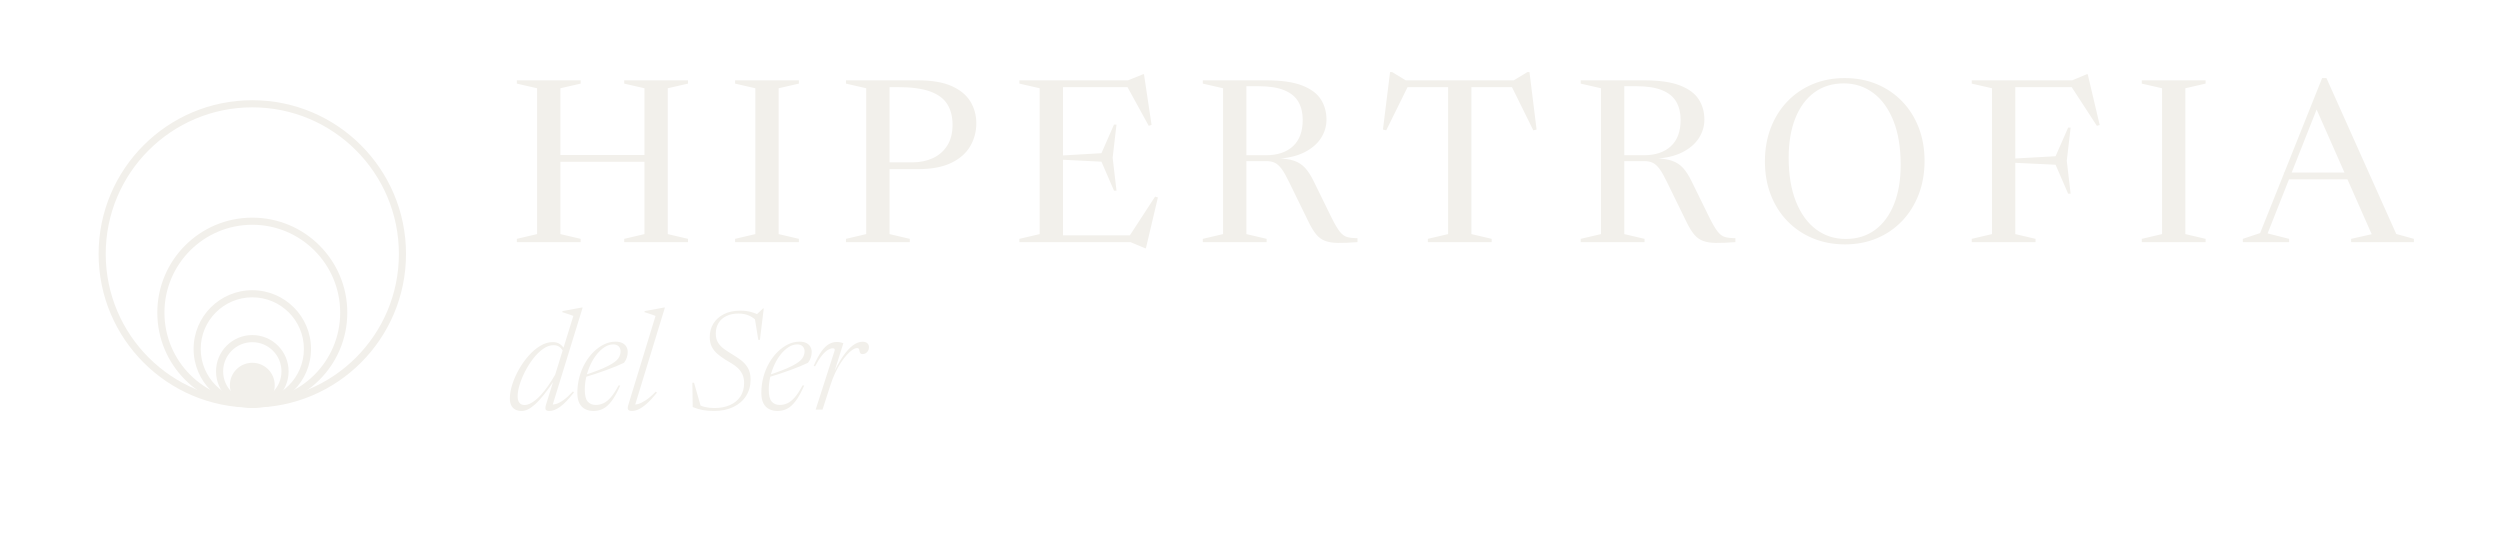
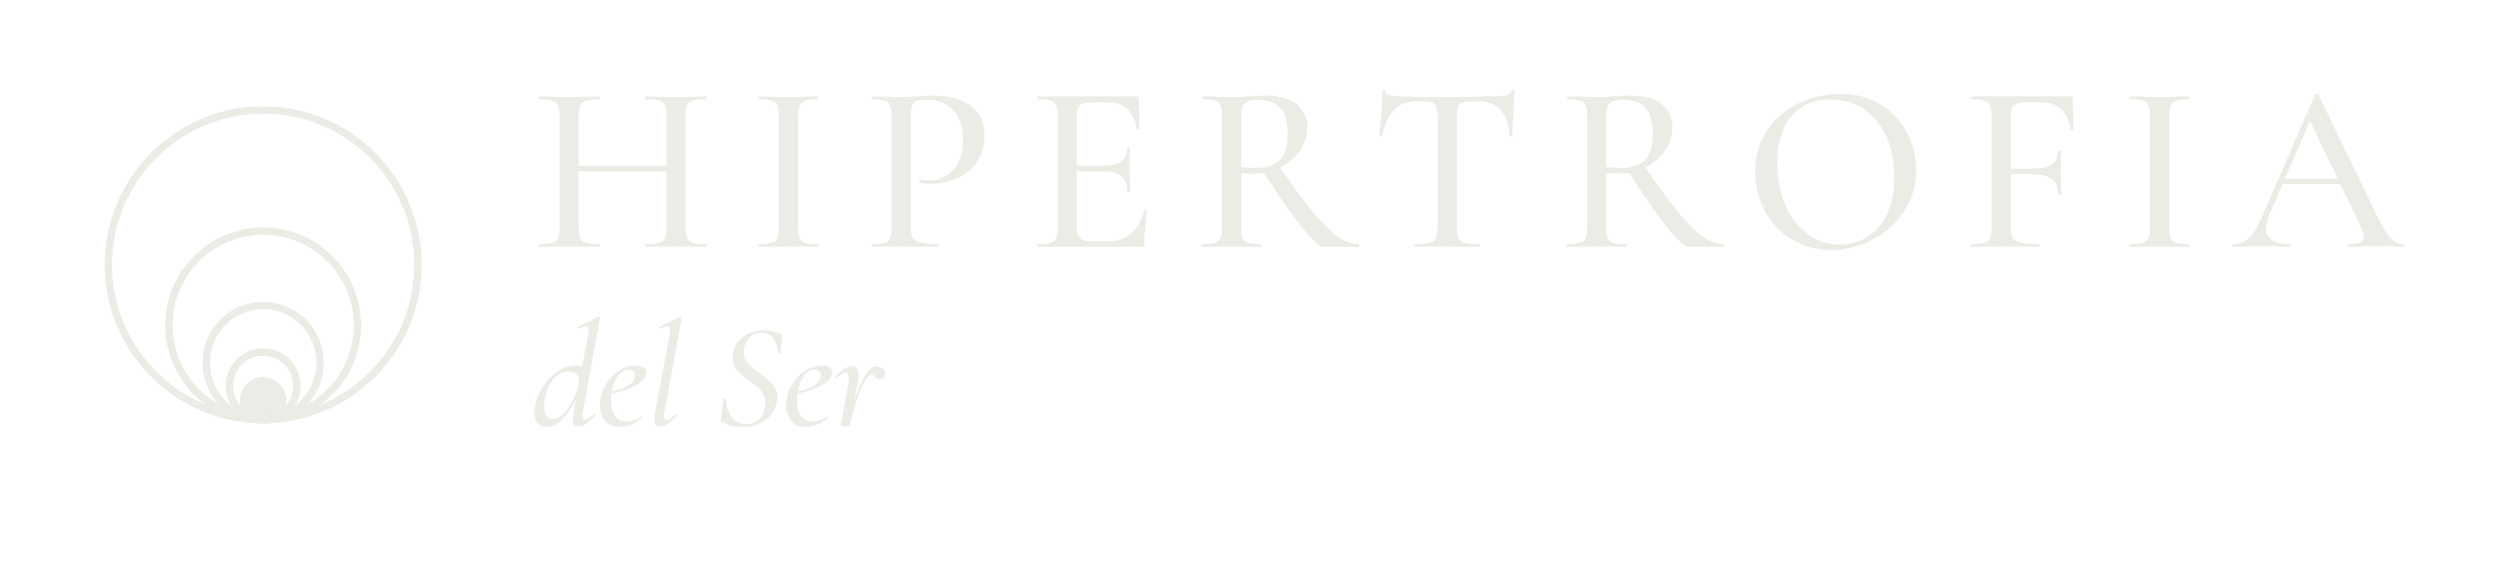
- <svg xmlns="http://www.w3.org/2000/svg" viewBox="-40 -40 1104.8 243" role="img" aria-label="Hipertrofia del Ser">
+ <svg xmlns="http://www.w3.org/2000/svg" viewBox="-40 -40 1037.905 238.5" role="img" aria-label="Hipertrofia del Ser">
  <g>
-     <path d="M61.590 130.230a9.910 9.910 0 1 0 19.820 0a9.910 9.910 0 1 0 -19.820 0Z" fill="#F2F0EB" />
-     <path d="M55.465 124.105a16.035 16.035 0 1 0 32.070 0a16.035 16.035 0 1 0 -32.070 0ZM58.611 124.105a12.889 12.889 0 1 0 25.778 0a12.889 12.889 0 1 0 -25.778 0Z" fill="#F2F0EB" fill-rule="evenodd" />
-     <path d="M45.555 114.195a25.945 25.945 0 1 0 51.890 0a25.945 25.945 0 1 0 -51.890 0ZM48.701 114.195a22.799 22.799 0 1 0 45.598 0a22.799 22.799 0 1 0 -45.598 0Z" fill="#F2F0EB" fill-rule="evenodd" />
-     <path d="M29.520 98.160a41.980 41.980 0 1 0 83.960 0a41.980 41.980 0 1 0 -83.960 0ZM32.666 98.160a38.834 38.834 0 1 0 77.668 0a38.834 38.834 0 1 0 -77.668 0Z" fill="#F2F0EB" fill-rule="evenodd" />
-     <path d="M3.575 72.215a67.925 67.925 0 1 0 135.850 0a67.925 67.925 0 1 0 -135.850 0ZM6.721 72.215a64.779 64.779 0 1 0 129.558 0a64.779 64.779 0 1 0 -129.558 0Z" fill="#F2F0EB" fill-rule="evenodd" />
+     <path d="M59.652 126.132a9.598 9.598 0 1 0 19.197 0a9.598 9.598 0 1 0 -19.197 0Z" fill="#ECEBE6" />
+     <path d="M53.720 120.200a15.530 15.530 0 1 0 31.061 0a15.530 15.530 0 1 0 -31.061 0ZM56.767 120.200a12.483 12.483 0 1 0 24.967 0a12.483 12.483 0 1 0 -24.967 0Z" fill="#ECEBE6" fill-rule="evenodd" />
+     <path d="M44.121 110.601a25.129 25.129 0 1 0 50.257 0a25.129 25.129 0 1 0 -50.257 0ZM47.168 110.601a22.082 22.082 0 1 0 44.163 0a22.082 22.082 0 1 0 -44.163 0Z" fill="#ECEBE6" fill-rule="evenodd" />
+     <path d="M28.591 95.071a40.659 40.659 0 1 0 81.318 0a40.659 40.659 0 1 0 -81.318 0ZM31.638 95.071a37.612 37.612 0 1 0 75.224 0a37.612 37.612 0 1 0 -75.224 0Z" fill="#ECEBE6" fill-rule="evenodd" />
+     <path d="M3.463 69.942a65.787 65.787 0 1 0 131.575 0a65.787 65.787 0 1 0 -131.575 0ZM6.510 69.942a62.740 62.740 0 1 0 125.481 0a62.740 62.740 0 1 0 -125.481 0Z" fill="#ECEBE6" fill-rule="evenodd" />
  </g>
-   <path d="M207.65 63.45L216.6 65.55L216.6 67L188.4 67L188.4 65.55L197.35 63.45L197.35 -1L188.4 -3.05L188.4 -4.5L216.6 -4.5L216.6 -3.05L207.65 -1ZM255.1 63.45L264.05 65.55L264.05 67L235.85 67L235.85 65.55L244.8 63.45L244.8 -1L235.85 -3.05L235.85 -4.5L264.05 -4.5L264.05 -3.05L255.1 -1ZM201.55 31.5L201.55 28.5L250.75 28.5L250.75 31.5ZM313.05 65.55L313.05 67L284.85 67L284.85 65.55L293.8 63.45L293.8 -1L284.85 -3.05L284.85 -4.5L313.05 -4.5L313.05 -3.05L304.1 -1L304.1 63.45ZM380.95 15.15Q380.95 9.8 378.65 6.07Q376.35 2.35 371.05 0.42Q365.75 -1.5 356.7 -1.5L346.5 -1.5L346.5 -4.5L365.6 -4.5Q374.85 -4.5 380.53 -1.98Q386.2 0.55 388.83 4.85Q391.45 9.15 391.45 14.5Q391.45 20 388.75 24.63Q386.05 29.25 380.35 32Q374.65 34.75 365.6 34.75L346.5 34.75L346.5 31.75L363.2 31.75Q368.25 31.75 372.28 29.88Q376.3 28 378.63 24.3Q380.95 20.6 380.95 15.15ZM353.1 -4.5L353.1 63.45L362.05 65.55L362.05 67L333.85 67L333.85 65.55L342.8 63.45L342.8 -1L333.85 -3.05L333.85 -4.5ZM453.4 15.05L451.7 29.7L453.4 44.25L452.3 44.25L446.75 31.45L422.8 30.25L422.8 29.1L446.75 27.7L452.3 15.05ZM468.9 15.2L467.65 15.6L457.6 -2.7L465.25 -1.5L422.5 -1.5L422.5 -4.5L458.5 -4.5L465.15 -7.2L465.55 -7.2ZM458.5 65.25L470.45 46.9L471.7 47.25L466.4 69.7L466 69.7L459.6 67L422.5 67L422.5 64L466.2 64ZM410.5 67L410.5 65.55L419.45 63.45L419.45 -1L410.5 -3.05L410.5 -4.5L429.75 -4.5L429.75 67ZM519.45 28.6Q527.05 28.6 531.38 24.63Q535.7 20.65 535.7 12.95Q535.7 8.35 533.8 5.02Q531.9 1.7 527.6 -0.1Q523.3 -1.9 516.1 -1.9L502.9 -1.9L502.9 -4.5L519.55 -4.5Q529.55 -4.5 535.38 -2.25Q541.2 0 543.7 3.9Q546.2 7.8 546.2 12.85Q546.2 17.25 543.75 21.05Q541.3 24.85 536.45 27.3Q531.6 29.75 524.4 30.15L524.4 30Q529 30.05 531.9 31.05Q534.8 32.05 536.78 34.23Q538.75 36.4 540.55 40.1L548.4 56.1Q550.5 60.35 552.03 62.3Q553.55 64.25 555.33 64.75Q557.1 65.25 559.9 65.25L559.9 67Q554.7 67.4 551.28 67.35Q547.85 67.3 545.6 66.45Q543.35 65.6 541.75 63.7Q540.15 61.8 538.55 58.6L529.65 40.4Q527.85 36.65 526.4 34.67Q524.95 32.7 523.4 31.95Q521.85 31.2 519.6 31.2L502.9 31.2L502.9 28.6ZM510.8 -4.5L510.8 63.45L519.75 65.55L519.75 67L491.55 67L491.55 65.55L500.5 63.45L500.5 -1L491.55 -3.05L491.55 -4.5ZM599.95 -3L610.25 -3L610.25 63.45L619.2 65.55L619.2 67L591 67L591 65.55L599.95 63.45ZM633.35 -1.5L576.85 -1.5L582.5 -2.45L572.6 17.6L571.15 17.25L574.3 -8.15L575.2 -8.15L582.55 -3.7L578.05 -4.5L632.15 -4.5L627.65 -3.7L635 -8.15L635.9 -8.15L639.05 17.25L637.6 17.6L627.7 -2.45ZM686.45 28.6Q694.05 28.6 698.38 24.63Q702.7 20.65 702.7 12.95Q702.7 8.35 700.8 5.02Q698.9 1.7 694.6 -0.1Q690.3 -1.9 683.1 -1.9L669.9 -1.9L669.9 -4.5L686.55 -4.5Q696.55 -4.5 702.38 -2.25Q708.2 0 710.7 3.9Q713.2 7.8 713.2 12.85Q713.2 17.25 710.75 21.05Q708.3 24.85 703.45 27.3Q698.6 29.75 691.4 30.15L691.4 30Q696 30.05 698.9 31.05Q701.8 32.05 703.78 34.23Q705.75 36.4 707.55 40.1L715.4 56.1Q717.5 60.35 719.03 62.3Q720.55 64.25 722.33 64.75Q724.1 65.25 726.9 65.25L726.9 67Q721.7 67.4 718.28 67.35Q714.85 67.3 712.6 66.45Q710.35 65.6 708.75 63.7Q707.15 61.8 705.55 58.6L696.65 40.4Q694.85 36.65 693.4 34.67Q691.95 32.7 690.4 31.95Q688.85 31.2 686.6 31.2L669.9 31.2L669.9 28.6ZM677.8 -4.5L677.8 63.45L686.75 65.55L686.75 67L658.55 67L658.55 65.55L667.5 63.45L667.5 -1L658.55 -3.05L658.55 -4.5ZM775.2 -5.5Q782.9 -5.5 789.35 -2.83Q795.8 -0.15 800.55 4.75Q805.3 9.65 807.9 16.35Q810.5 23.05 810.5 31.1Q810.5 39.2 807.9 45.95Q805.3 52.7 800.58 57.65Q795.85 62.6 789.43 65.3Q783 68 775.35 68Q767.65 68 761.18 65.33Q754.7 62.65 749.93 57.75Q745.15 52.85 742.55 46.13Q739.95 39.4 739.95 31.3Q739.95 23.25 742.55 16.5Q745.15 9.75 749.88 4.82Q754.6 -0.1 761.05 -2.8Q767.5 -5.5 775.2 -5.5ZM775.65 65.6Q783.2 65.6 788.63 61.6Q794.05 57.6 797 50.25Q799.95 42.9 799.95 32.85Q799.95 21.4 796.73 13.35Q793.5 5.3 787.83 1.08Q782.15 -3.15 774.8 -3.15Q767.25 -3.15 761.8 0.85Q756.35 4.85 753.4 12.22Q750.45 19.6 750.45 29.65Q750.45 41.1 753.68 49.13Q756.9 57.15 762.58 61.38Q768.25 65.6 775.65 65.6ZM875.05 16.4L873.35 31.05L875.05 45.6L873.95 45.6L868.4 32.8L843.15 31.6L843.15 30.45L868.4 29.05L873.95 16.4ZM882.2 -7.2L882.6 -7.2L887.9 15.25L886.65 15.6L874.7 -2.75L882.4 -1.5L843.35 -1.5L843.35 -4.5L875.75 -4.5ZM850.6 -4.5L850.6 63.45L859.55 65.55L859.55 67L831.35 67L831.35 65.55L840.3 63.45L840.3 -1L831.35 -3.05L831.35 -4.5ZM934.7 65.55L934.7 67L906.5 67L906.5 65.55L915.45 63.45L915.45 -1L906.5 -3.05L906.5 -4.5L934.7 -4.5L934.7 -3.05L925.75 -1L925.75 63.45ZM969.3 39.25L969.3 36.25L1004.65 36.25L1004.65 39.25ZM1018.95 63.4L1026.75 65.55L1026.75 67L999 67L999 65.55L1008.1 63.5L983.1 6.9L984.35 6.9L962.1 63.15L971.6 65.55L971.6 67L951.15 67L951.15 65.55L958.8 63L986.2 -5.5L988.1 -5.5Z" fill="#F2F0EB" />
-   <path d="M209.18 115.92Q208.41 114.15 207.3 113.35Q206.2 112.54 204.65 112.54Q202.33 112.54 200.02 114.17Q197.71 115.8 195.68 118.42Q193.65 121.04 192.08 124.07Q190.52 127.11 189.63 130.03Q188.75 132.94 188.75 135.11Q188.75 137.03 189.54 138.01Q190.33 138.99 191.88 138.99Q192.87 138.99 194.02 138.47Q195.17 137.96 196.47 136.95Q197.77 135.95 199.2 134.37Q200.62 132.79 202.16 130.6Q203.69 128.41 205.34 125.59L213.37 99.62Q212.81 99.37 212 99.1Q211.2 98.84 210.28 98.53Q209.37 98.22 208.47 97.94L208.59 97.48L217.05 95.9L217.49 95.9L203.94 139.85L203.23 138.74Q204.25 138.92 205.65 138.55Q207.04 138.18 208.95 136.85Q210.85 135.51 213.21 132.97L213.64 133.41Q210.14 137.9 207.54 139.76Q204.93 141.62 202.86 141.62Q201.52 141.62 201.17 141.03Q200.81 140.44 201.31 138.77L204.72 127.83L205.12 127.83Q202.48 131.76 200.35 134.44Q198.21 137.13 196.45 138.69Q194.7 140.26 193.26 140.94Q191.82 141.62 190.55 141.62Q188.84 141.62 187.67 140.97Q186.49 140.32 185.9 139.08Q185.31 137.84 185.31 136.1Q185.31 133.22 186.4 129.86Q187.48 126.49 189.36 123.19Q191.23 119.89 193.65 117.16Q196.07 114.43 198.8 112.81Q201.52 111.18 204.25 111.18Q206.24 111.18 207.57 112.15Q208.9 113.13 209.86 115.02ZM230.98 112.2Q229.09 112.2 227.25 113.36Q225.4 114.53 223.81 116.49Q222.21 118.46 221 121.02Q219.79 123.58 219.11 126.46Q218.43 129.34 218.43 132.2Q218.43 136.01 219.73 137.48Q221.03 138.95 223.29 138.95Q225.03 138.95 226.66 138.21Q228.28 137.47 229.93 135.59Q231.57 133.72 233.34 130.34L234.08 130.37Q232.16 134.77 230.3 137.22Q228.44 139.67 226.5 140.64Q224.56 141.62 222.3 141.62Q220.19 141.62 218.57 140.78Q216.94 139.95 216.04 138.18Q215.14 136.41 215.14 133.68Q215.14 130.03 216.04 126.65Q216.94 123.27 218.58 120.42Q220.22 117.56 222.38 115.46Q224.53 113.35 226.98 112.17Q229.43 110.99 231.97 110.99Q233.86 110.99 235.06 111.61Q236.25 112.23 236.83 113.27Q237.4 114.31 237.4 115.52Q237.4 116.85 236.98 118.08Q236.56 119.3 235.76 120.32Q234.33 121.01 232.3 121.86Q230.27 122.71 227.9 123.56Q225.53 124.42 223.06 125.24Q220.6 126.06 218.27 126.74L218.33 125.78Q221.9 124.6 224.49 123.58Q227.08 122.56 228.81 121.66Q230.55 120.76 231.65 119.94Q232.75 119.11 233.29 118.31Q233.83 117.5 234.02 116.73Q234.39 115.49 234.16 114.46Q233.93 113.44 233.12 112.82Q232.31 112.2 230.98 112.2ZM249.69 99.62Q249.13 99.37 248.32 99.1Q247.52 98.84 246.6 98.53Q245.69 98.22 244.79 97.94L244.91 97.48L253.44 95.9L253.84 95.9L240.42 139.73L239.68 138.71Q240.54 138.95 241.99 138.55Q243.43 138.15 245.41 136.85Q247.39 135.54 249.81 133.06L250.31 133.53Q247.86 136.57 245.88 138.33Q243.89 140.1 242.28 140.86Q240.67 141.62 239.33 141.62Q238.03 141.62 237.61 141.05Q237.2 140.47 237.63 139.05ZM295.01 102.53Q293.21 100.42 291.08 99.49Q288.94 98.56 286.36 98.56Q283.29 98.56 281.03 99.65Q278.77 100.73 277.54 102.73Q276.32 104.73 276.32 107.4Q276.32 109.85 277.37 111.49Q278.43 113.13 280.12 114.32Q281.81 115.52 283.73 116.67Q285.65 117.81 287.5 119.21Q289.34 120.6 290.52 122.62Q291.7 124.63 291.7 127.76Q291.7 131.82 289.71 134.96Q287.73 138.09 284.09 139.85Q280.44 141.62 275.58 141.62Q272.72 141.62 270.49 141.2Q268.26 140.78 266.12 139.88L265.97 129.13L266.71 129.13L269.9 140.32L267.64 138.15Q269.44 139.36 271.44 139.84Q273.44 140.32 275.61 140.32Q279.64 140.32 282.6 139Q285.56 137.68 287.2 135.22Q288.84 132.75 288.84 129.25Q288.84 126.99 288.05 125.38Q287.26 123.76 286.01 122.6Q284.75 121.44 283.26 120.56Q281.78 119.67 280.38 118.84Q278.55 117.66 277.02 116.36Q275.48 115.05 274.57 113.27Q273.65 111.49 273.65 108.95Q273.65 105.66 275.23 103.04Q276.82 100.42 279.84 98.86Q282.86 97.29 287.2 97.29Q289.87 97.29 292.04 97.91Q294.21 98.53 296.13 99.62L294.08 99.24L297.18 96.33L297.52 96.33L295.82 110.19L295.11 110.19L293.46 100.05ZM312.29 112.2Q310.4 112.2 308.55 113.36Q306.71 114.53 305.11 116.49Q303.52 118.46 302.31 121.02Q301.1 123.58 300.42 126.46Q299.73 129.34 299.73 132.2Q299.73 136.01 301.04 137.48Q302.34 138.95 304.6 138.95Q306.34 138.95 307.97 138.21Q309.59 137.47 311.24 135.59Q312.88 133.72 314.65 130.34L315.39 130.37Q313.47 134.77 311.61 137.22Q309.75 139.67 307.81 140.64Q305.87 141.62 303.61 141.62Q301.5 141.62 299.87 140.78Q298.25 139.95 297.35 138.18Q296.45 136.41 296.45 133.68Q296.45 130.03 297.35 126.65Q298.25 123.27 299.89 120.42Q301.53 117.56 303.69 115.46Q305.84 113.35 308.29 112.17Q310.74 110.99 313.28 110.99Q315.17 110.99 316.37 111.61Q317.56 112.23 318.13 113.27Q318.71 114.31 318.71 115.52Q318.71 116.85 318.29 118.08Q317.87 119.3 317.06 120.32Q315.64 121.01 313.61 121.86Q311.58 122.71 309.21 123.56Q306.83 124.42 304.37 125.24Q301.9 126.06 299.58 126.74L299.64 125.78Q303.21 124.6 305.8 123.58Q308.38 122.56 310.12 121.66Q311.86 120.76 312.96 119.94Q314.06 119.11 314.6 118.31Q315.14 117.5 315.33 116.73Q315.7 115.49 315.47 114.46Q315.23 113.44 314.43 112.82Q313.62 112.2 312.29 112.2ZM328.86 114.87Q328.95 114.37 328.73 114.14Q328.52 113.91 327.99 113.91Q327.15 113.91 325.97 114.56Q324.8 115.21 323.36 116.93Q321.91 118.65 320.18 121.9L319.59 121.66Q321.42 117.47 323.09 115.19Q324.77 112.91 326.42 112.02Q328.08 111.12 329.76 111.12Q330.31 111.12 330.86 111.19Q331.4 111.27 331.85 111.4Q332.3 111.52 332.7 111.67L328.18 126L327.83 126Q330.22 120.85 332.48 117.53Q334.75 114.22 336.92 112.62Q339.09 111.02 341.16 111.02Q342.62 111.02 343.32 111.71Q344.02 112.39 344.02 113.44Q344.02 114.37 343.6 115.05Q343.18 115.74 342.56 116.11Q341.94 116.48 341.2 116.48Q340.51 116.48 340.23 116.14Q339.96 115.8 339.83 115.12Q339.77 114.37 339.49 114.09Q339.21 113.81 338.81 113.81Q337.88 113.81 336.7 114.6Q335.52 115.39 334.21 116.84Q332.89 118.28 331.57 120.31Q330.25 122.34 329.07 124.82Q327.9 127.3 327 130.15L323.49 141L320.46 141Z" fill="#F2F0EB" />
+   <path d="M236.7 8.3Q236.7 5.4 236.15 3.9Q235.6 2.4 233.75 1.8Q231.9 1.2 228.1 1.2Q227.8 1.2 227.8 0.6Q227.8 0 228.1 0Q230.5 0 233.65 0.15Q236.8 0.3 240.7 0.3Q244.1 0.3 247.35 0.15Q250.6 0 253 0Q253.3 0 253.3 0.6Q253.3 1.2 253 1.2Q249.5 1.2 247.65 1.75Q245.8 2.3 245.2 3.75Q244.6 5.2 244.6 8.1L244.6 54.4Q244.6 57.3 245.2 58.8Q245.8 60.3 247.65 60.8Q249.5 61.3 253 61.3Q253.3 61.3 253.3 61.9Q253.3 62.5 253 62.5Q250.6 62.5 247.35 62.4Q244.1 62.3 240.7 62.3Q236.8 62.3 233.65 62.4Q230.5 62.5 228.1 62.5Q227.8 62.5 227.8 61.9Q227.8 61.3 228.1 61.3Q231.9 61.3 233.75 60.8Q235.6 60.3 236.15 58.8Q236.7 57.3 236.7 54.4ZM196 31.1L196 28.8L240.2 28.8L240.2 31.1ZM192.3 54.4L192.3 8.1Q192.3 5.2 191.7 3.75Q191.1 2.3 189.3 1.75Q187.5 1.2 184 1.2Q183.7 1.2 183.7 0.6Q183.7 0 184 0Q186.5 0 189.6 0.15Q192.7 0.3 196.1 0.3Q200.1 0.3 203.25 0.15Q206.4 0 208.9 0Q209.1 0 209.1 0.6Q209.1 1.2 208.9 1.2Q205.2 1.2 203.35 1.8Q201.5 2.4 200.85 3.9Q200.2 5.4 200.2 8.3L200.2 54.4Q200.2 57.3 200.8 58.8Q201.4 60.3 203.3 60.8Q205.2 61.3 208.9 61.3Q209.1 61.3 209.1 61.9Q209.1 62.5 208.9 62.5Q206.3 62.5 203.2 62.4Q200.1 62.3 196.1 62.3Q192.7 62.3 189.5 62.4Q186.3 62.5 183.8 62.5Q183.6 62.5 183.6 61.9Q183.6 61.3 183.8 61.3Q187.4 61.3 189.25 60.8Q191.1 60.3 191.7 58.8Q192.3 57.3 192.3 54.4ZM291.37 54.4Q291.37 57.3 291.92 58.8Q292.47 60.3 294.22 60.8Q295.97 61.3 299.47 61.3Q299.67 61.3 299.67 61.9Q299.67 62.5 299.47 62.5Q296.97 62.5 293.92 62.4Q290.87 62.3 287.27 62.3Q283.77 62.3 280.67 62.4Q277.57 62.5 275.07 62.5Q274.87 62.5 274.87 61.9Q274.87 61.3 275.07 61.3Q278.57 61.3 280.37 60.8Q282.17 60.3 282.77 58.8Q283.37 57.3 283.37 54.4L283.37 8.1Q283.37 5.2 282.77 3.75Q282.17 2.3 280.37 1.75Q278.57 1.2 275.07 1.2Q274.87 1.2 274.87 0.6Q274.87 0 275.07 0Q277.57 0 280.67 0.15Q283.77 0.3 287.27 0.3Q290.87 0.3 293.97 0.15Q297.07 0 299.47 0Q299.67 0 299.67 0.6Q299.67 1.2 299.47 1.2Q295.97 1.2 294.27 1.8Q292.57 2.4 291.97 3.9Q291.37 5.4 291.37 8.3ZM338.11 54Q338.11 57 338.86 58.55Q339.61 60.1 342.01 60.7Q344.41 61.3 349.21 61.3Q349.51 61.3 349.51 61.9Q349.51 62.5 349.21 62.5Q346.01 62.5 342.26 62.4Q338.51 62.3 334.11 62.3Q330.81 62.3 327.66 62.4Q324.51 62.5 322.01 62.5Q321.81 62.5 321.81 61.9Q321.81 61.3 322.01 61.3Q325.51 61.3 327.26 60.8Q329.01 60.3 329.56 58.8Q330.11 57.3 330.11 54.4L330.11 8.1Q330.11 5.2 329.56 3.75Q329.01 2.3 327.26 1.75Q325.51 1.2 322.01 1.2Q321.81 1.2 321.81 0.6Q321.81 0 322.01 0Q324.51 0 327.61 0.15Q330.71 0.3 334.01 0.3Q336.61 0.3 340.36 0Q344.11 -0.3 347.91 -0.3Q353.71 -0.3 358.36 1.4Q363.01 3.1 365.81 6.7Q368.61 10.3 368.71 16.1Q368.71 21.3 366.81 25.1Q364.91 28.9 361.66 31.4Q358.41 33.9 354.46 35.1Q350.51 36.3 346.71 36.3Q345.51 36.3 344.26 36.2Q343.01 36.1 341.91 35.8Q341.51 35.7 341.66 35.05Q341.81 34.4 342.11 34.5Q343.01 34.7 343.96 34.8Q344.91 34.9 345.61 34.9Q349.41 34.9 352.61 33.1Q355.81 31.3 357.81 27.55Q359.81 23.8 359.81 18.2Q359.81 12.8 357.96 9.1Q356.11 5.4 352.81 3.4Q349.51 1.4 345.21 1.4Q342.41 1.4 340.86 1.8Q339.31 2.2 338.71 3.7Q338.11 5.2 338.11 8.3ZM433.6 62.5L391 62.5Q390.7 62.5 390.7 61.9Q390.7 61.3 391 61.3Q394.4 61.3 396.15 60.8Q397.9 60.3 398.5 58.8Q399.1 57.3 399.1 54.4L399.1 8.1Q399.1 5.2 398.5 3.75Q397.9 2.3 396.15 1.75Q394.4 1.2 391 1.2Q390.7 1.2 390.7 0.6Q390.7 0 391 0L431.8 0Q432.8 0 432.8 0.9L433 13.5Q433 13.8 432.45 13.85Q431.9 13.9 431.8 13.6Q431.1 8.1 427.9 5.25Q424.7 2.4 419.5 2.4L414.4 2.4Q411.4 2.4 409.8 2.9Q408.2 3.4 407.6 4.75Q407 6.1 407 8.5L407 54Q407 56.4 407.55 57.75Q408.1 59.1 409.6 59.65Q411.1 60.2 413.8 60.2L420.4 60.2Q426.1 60.2 429.8 56.85Q433.5 53.5 434.9 47.3Q434.9 47 435.5 47.1Q436.1 47.2 436.1 47.5Q435.7 50.2 435.4 54Q435.1 57.8 435.1 61Q435.1 62.5 433.6 62.5ZM428 39.5Q428 35.2 425.55 33.15Q423.1 31.1 417.7 31.1L403.2 31.1L403.2 28.8L418 28.8Q423.1 28.8 425.5 27.05Q427.9 25.3 427.9 21.6Q427.9 21.4 428.45 21.4Q429 21.4 429 21.6Q429 24.7 428.95 26.4Q428.9 28.1 428.9 30Q428.9 32.3 429.05 34.6Q429.2 36.9 429.2 39.5Q429.2 39.7 428.6 39.7Q428 39.7 428 39.5ZM509.45 62.5Q507.85 62.5 504.2 58.65Q500.55 54.8 495.45 47.65Q490.35 40.5 483.95 30.6L490.65 28.5Q499.05 40.6 504.9 47.8Q510.75 55 515.25 58.15Q519.75 61.3 523.85 61.3Q524.15 61.3 524.15 61.9Q524.15 62.5 523.85 62.5Q518.25 62.5 514.7 62.5Q511.15 62.5 509.45 62.5ZM485.45 -0.3Q493.85 -0.3 498.3 3.25Q502.75 6.8 502.75 12.7Q502.75 18.3 499.55 22.7Q496.35 27.1 491.2 29.6Q486.05 32.1 480.15 32.1Q478.95 32.1 477.65 32.05Q476.35 32 475.25 31.9L475.25 54.4Q475.25 57.3 475.8 58.8Q476.35 60.3 478.1 60.8Q479.85 61.3 483.35 61.3Q483.65 61.3 483.65 61.9Q483.65 62.5 483.35 62.5Q480.85 62.5 477.85 62.4Q474.85 62.3 471.25 62.3Q467.85 62.3 464.75 62.4Q461.65 62.5 459.15 62.5Q458.85 62.5 458.85 61.9Q458.85 61.3 459.15 61.3Q462.55 61.3 464.3 60.8Q466.05 60.3 466.7 58.8Q467.35 57.3 467.35 54.4L467.35 8.1Q467.35 5.2 466.75 3.75Q466.15 2.3 464.45 1.75Q462.75 1.2 459.25 1.2Q459.05 1.2 459.05 0.6Q459.05 0 459.25 0Q461.75 0 464.8 0.15Q467.85 0.3 471.25 0.3Q474.45 0.3 478.45 0Q482.45 -0.3 485.45 -0.3ZM494.55 15.9Q494.55 10.3 493.05 7.15Q491.55 4 488.8 2.7Q486.05 1.4 482.35 1.4Q478.55 1.4 476.9 2.75Q475.25 4.1 475.25 8.3L475.25 29.4Q476.65 29.5 478.3 29.6Q479.95 29.7 481.15 29.7Q488.55 29.7 491.55 26.3Q494.55 22.9 494.55 15.9ZM548.65 2Q542.45 2 538.95 5.45Q535.45 8.9 533.75 16.5Q533.65 16.7 533.1 16.7Q532.55 16.7 532.55 16.4Q532.75 15.1 533 12.7Q533.25 10.3 533.45 7.5Q533.65 4.7 533.8 2.1Q533.95 -0.5 533.95 -2.2Q533.95 -2.7 534.55 -2.7Q535.15 -2.7 535.15 -2.2Q535.15 -1.2 536.15 -0.75Q537.15 -0.3 538.45 -0.15Q539.75 0 540.65 0Q549.25 0.3 560.75 0.3Q567.75 0.3 571.95 0.15Q576.15 0 580.05 0Q583.45 0 585.3 -0.45Q587.15 -0.9 587.65 -2.5Q587.75 -2.9 588.3 -2.9Q588.85 -2.9 588.85 -2.5Q588.65 -1 588.5 1.7Q588.35 4.4 588.2 7.3Q588.05 10.2 587.95 12.7Q587.85 15.2 587.85 16.4Q587.85 16.7 587.3 16.7Q586.75 16.7 586.75 16.4Q586.05 8.6 582.75 5.3Q579.45 2 572.95 2Q569.45 2 567.7 2.45Q565.95 2.9 565.4 4.2Q564.85 5.5 564.85 8.3L564.85 54.4Q564.85 57.3 565.5 58.8Q566.15 60.3 568.1 60.8Q570.05 61.3 574.15 61.3Q574.35 61.3 574.35 61.9Q574.35 62.5 574.15 62.5Q571.45 62.5 568.1 62.4Q564.75 62.3 560.75 62.3Q556.95 62.3 553.6 62.4Q550.25 62.5 547.45 62.5Q547.15 62.5 547.15 61.9Q547.15 61.3 547.45 61.3Q551.35 61.3 553.4 60.8Q555.45 60.3 556.15 58.8Q556.85 57.3 556.85 54.4L556.85 8.1Q556.85 5.4 556.25 4.05Q555.65 2.7 553.85 2.35Q552.05 2 548.65 2ZM661.04 62.5Q659.44 62.5 655.79 58.65Q652.14 54.8 647.04 47.65Q641.94 40.5 635.54 30.6L642.24 28.5Q650.64 40.6 656.49 47.8Q662.34 55 666.84 58.15Q671.34 61.3 675.44 61.3Q675.74 61.3 675.74 61.9Q675.74 62.5 675.44 62.5Q669.84 62.5 666.29 62.5Q662.74 62.5 661.04 62.5ZM637.04 -0.3Q645.44 -0.3 649.89 3.25Q654.34 6.8 654.34 12.7Q654.34 18.3 651.14 22.7Q647.94 27.1 642.79 29.6Q637.64 32.1 631.74 32.1Q630.54 32.1 629.24 32.05Q627.94 32 626.84 31.9L626.84 54.4Q626.84 57.3 627.39 58.8Q627.94 60.3 629.69 60.8Q631.44 61.3 634.94 61.3Q635.24 61.3 635.24 61.9Q635.24 62.5 634.94 62.5Q632.44 62.5 629.44 62.4Q626.44 62.3 622.84 62.3Q619.44 62.3 616.34 62.4Q613.24 62.5 610.74 62.5Q610.44 62.5 610.44 61.9Q610.44 61.3 610.74 61.3Q614.14 61.3 615.89 60.8Q617.64 60.3 618.29 58.8Q618.94 57.3 618.94 54.4L618.94 8.1Q618.94 5.2 618.34 3.75Q617.74 2.3 616.04 1.75Q614.34 1.2 610.84 1.2Q610.64 1.2 610.64 0.6Q610.64 0 610.84 0Q613.34 0 616.39 0.15Q619.44 0.3 622.84 0.3Q626.04 0.3 630.04 0Q634.04 -0.3 637.04 -0.3ZM646.14 15.9Q646.14 10.3 644.64 7.15Q643.14 4 640.39 2.7Q637.64 1.4 633.94 1.4Q630.14 1.4 628.49 2.75Q626.84 4.1 626.84 8.3L626.84 29.4Q628.24 29.5 629.89 29.6Q631.54 29.7 632.74 29.7Q640.14 29.7 643.14 26.3Q646.14 22.9 646.14 15.9ZM720.44 63.7Q713.24 63.7 707.39 61.15Q701.54 58.6 697.39 54.1Q693.24 49.6 690.99 43.75Q688.74 37.9 688.74 31.3Q688.74 23.2 691.89 17.1Q695.04 11 700.24 6.95Q705.44 2.9 711.64 0.9Q717.84 -1.1 723.94 -1.1Q731.34 -1.1 737.19 1.55Q743.04 4.2 747.14 8.7Q751.24 13.2 753.39 18.9Q755.54 24.6 755.54 30.6Q755.54 37.6 752.74 43.6Q749.94 49.6 745.09 54.1Q740.24 58.6 733.89 61.15Q727.54 63.7 720.44 63.7ZM723.94 61.5Q730.24 61.5 735.39 58.25Q740.54 55 743.49 48.75Q746.44 42.5 746.44 33.4Q746.44 24.1 743.19 16.85Q739.94 9.6 733.99 5.45Q728.04 1.3 719.84 1.3Q709.34 1.3 703.59 8.4Q697.84 15.5 697.84 27.8Q697.84 34.9 699.69 41.05Q701.54 47.2 705.04 51.8Q708.54 56.4 713.34 58.95Q718.14 61.5 723.94 61.5ZM778.34 62.5Q778.14 62.5 778.14 61.9Q778.14 61.3 778.34 61.3Q782.04 61.3 783.79 60.8Q785.54 60.3 786.19 58.8Q786.84 57.3 786.84 54.4L786.84 8.1Q786.84 5.2 786.24 3.75Q785.64 2.3 783.89 1.75Q782.14 1.2 778.74 1.2Q778.44 1.2 778.44 0.6Q778.44 0 778.74 0L819.54 0Q820.54 0 820.54 0.9L820.74 13.5Q820.74 13.8 820.19 13.85Q819.64 13.9 819.54 13.6Q818.84 8.1 815.64 5.25Q812.44 2.4 807.24 2.4L802.14 2.4Q797.74 2.4 796.24 3.6Q794.74 4.8 794.74 8.2L794.74 54Q794.74 57 795.54 58.55Q796.34 60.1 798.89 60.7Q801.44 61.3 806.44 61.3Q806.64 61.3 806.64 61.9Q806.64 62.5 806.44 62.5Q803.14 62.5 799.29 62.4Q795.44 62.3 790.64 62.3Q787.24 62.3 784.04 62.4Q780.84 62.5 778.34 62.5ZM814.54 40.7Q814.54 36.4 811.94 34.35Q809.34 32.3 803.64 32.3L790.94 32.3L790.94 30L803.94 30Q809.44 30 811.94 28.2Q814.44 26.4 814.44 22.8Q814.44 22.6 815.04 22.6Q815.64 22.6 815.64 22.8Q815.64 25.9 815.59 27.6Q815.54 29.3 815.54 31.2Q815.54 33.5 815.64 35.8Q815.74 38.1 815.74 40.7Q815.74 40.9 815.14 40.9Q814.54 40.9 814.54 40.7ZM860.56 54.4Q860.56 57.3 861.11 58.8Q861.66 60.3 863.41 60.8Q865.16 61.3 868.66 61.3Q868.86 61.3 868.86 61.9Q868.86 62.5 868.66 62.5Q866.16 62.5 863.11 62.4Q860.06 62.3 856.46 62.3Q852.96 62.3 849.86 62.4Q846.76 62.5 844.26 62.5Q844.06 62.5 844.06 61.9Q844.06 61.3 844.26 61.3Q847.76 61.3 849.56 60.8Q851.36 60.3 851.96 58.8Q852.56 57.3 852.56 54.4L852.56 8.1Q852.56 5.2 851.96 3.75Q851.36 2.3 849.56 1.75Q847.76 1.2 844.26 1.2Q844.06 1.2 844.06 0.6Q844.06 0 844.26 0Q846.76 0 849.86 0.15Q852.96 0.3 856.46 0.3Q860.06 0.3 863.16 0.15Q866.26 0 868.66 0Q868.86 0 868.86 0.6Q868.86 1.2 868.66 1.2Q865.16 1.2 863.46 1.8Q861.76 2.4 861.16 3.9Q860.56 5.4 860.56 8.3ZM906 36.4L907.2 34.2L934.4 34.2L935.1 36.4ZM957.7 61.3Q958.2 61.3 958.2 61.9Q958.2 62.5 957.7 62.5Q954.8 62.5 951.75 62.3Q948.7 62.1 945.8 62.1Q942.6 62.1 940.25 62.3Q937.9 62.5 935 62.5Q934.6 62.5 934.6 61.9Q934.6 61.3 935 61.3Q939.9 61.3 941 59.75Q942.1 58.2 939.9 53.6L918.4 8.9L921.6 4.1L902.1 49.3Q899.5 55.4 901.8 58.35Q904.1 61.3 910.4 61.3Q910.9 61.3 910.9 61.9Q910.9 62.5 910.4 62.5Q907.4 62.5 904.9 62.3Q902.4 62.1 898.6 62.1Q894.9 62.1 892.65 62.3Q890.4 62.5 887.2 62.5Q886.8 62.5 886.8 61.9Q886.8 61.3 887.2 61.3Q889.9 61.3 891.9 60.25Q893.9 59.2 895.75 56.4Q897.6 53.6 899.8 48.4L921.1 -0.7Q921.2 -1 921.8 -1.05Q922.4 -1.1 922.5 -0.7L946.5 48.8Q948.9 53.7 950.65 56.45Q952.4 59.2 954.1 60.25Q955.8 61.3 957.7 61.3Z" fill="#ECEBE6" />
+   <path d="M187.07 137.31Q185.52 137.31 184.19 136.47Q182.86 135.63 182.21 133.74Q181.55 131.85 182.11 128.69Q182.73 125.28 184.41 122.24Q186.08 119.2 188.44 116.82Q190.79 114.43 193.46 113.1Q196.12 111.76 198.79 111.76Q200.59 111.76 202.11 112.72Q203.63 113.68 203.81 115.92L201.08 121.25Q199.22 125.9 196.96 129.53Q194.7 133.15 192.22 135.23Q189.74 137.31 187.07 137.31ZM189.43 133.9Q191.35 133.9 193.18 132.38Q195.01 130.86 196.47 128.53Q197.92 126.21 198.95 123.79Q199.97 121.37 200.28 119.57Q200.77 116.97 199.53 115.58Q198.29 114.18 196.19 114.24Q192.59 114.24 189.86 117.25Q187.13 120.26 186.14 125.9Q185.52 129.99 186.45 131.94Q187.38 133.9 189.43 133.9ZM200.22 137.06Q198.48 137.06 198.02 135.63Q197.55 134.21 198.17 130.98L204.18 98.68Q204.62 96.26 203.75 95.67Q202.88 95.08 200.09 96.45Q199.84 96.51 199.72 96.14Q199.6 95.77 199.84 95.7L208.4 91.55Q208.65 91.43 208.9 91.67Q209.14 91.92 209.08 92.05L201.95 130.98Q201.58 132.84 201.92 133.62Q202.26 134.39 202.88 134.39Q203.56 134.39 204.56 133.65Q205.55 132.9 206.73 131.73Q206.97 131.48 207.22 131.73Q207.47 131.97 207.22 132.22Q205.18 134.52 203.56 135.79Q201.95 137.06 200.22 137.06ZM217.28 137.24Q213.87 137.24 211.94 135.51Q210.02 133.77 209.43 130.98Q208.84 128.19 209.4 125.03Q209.84 122.67 211.14 120.32Q212.44 117.96 214.36 116.04Q216.28 114.12 218.7 112.94Q221.12 111.76 223.85 111.76Q226.2 111.76 227.35 112.66Q228.5 113.56 228.31 115.11Q228.06 116.6 226.61 118.02Q225.15 119.45 222.86 120.57Q220.56 121.68 217.71 122.49Q214.86 123.29 211.88 123.6L212.01 122.8Q216.66 122.12 219.82 120.6Q222.98 119.08 223.48 116.41Q223.85 114.86 223.01 114.15Q222.17 113.44 220.93 113.44Q219.07 113.44 217.65 114.74Q216.22 116.04 215.29 118.21Q214.36 120.38 213.93 122.98Q213.31 126.33 213.8 129.03Q214.3 131.73 215.85 133.34Q217.4 134.95 220 134.95Q221.43 134.95 223.01 134.52Q224.59 134.08 226.08 132.9Q226.2 132.78 226.42 133.03Q226.64 133.28 226.51 133.46Q224.16 135.51 221.83 136.38Q219.51 137.24 217.28 137.24ZM234.15 137.06Q232.35 137.06 231.91 135.63Q231.48 134.21 232.04 130.98L238.05 98.68Q238.49 96.26 237.65 95.67Q236.81 95.08 234.08 96.45Q233.84 96.51 233.68 96.14Q233.53 95.77 233.77 95.7L242.27 91.55Q242.58 91.43 242.83 91.67Q243.07 91.92 243.01 92.05L235.88 130.98Q235.51 132.84 235.82 133.62Q236.13 134.39 236.81 134.39Q237.49 134.39 238.45 133.65Q239.42 132.9 240.66 131.73Q240.9 131.48 241.15 131.73Q241.4 131.97 241.15 132.22Q239.17 134.52 237.49 135.79Q235.82 137.06 234.15 137.06ZM268.15 137.24Q266.04 137.24 263.96 136.78Q261.88 136.31 259.59 135.14Q259.34 134.95 259.25 134.67Q259.16 134.39 259.22 133.96L260.46 125.59Q260.46 125.28 260.8 125.28Q261.14 125.28 261.2 125.59Q261.45 128.56 262.44 130.95Q263.43 133.34 265.23 134.7Q267.03 136.07 269.7 136.07Q271.56 136.07 273.17 135.35Q274.78 134.64 275.96 133.09Q277.14 131.54 277.51 129.12Q278.07 126.33 277.17 124.32Q276.27 122.3 274.53 120.78Q272.8 119.26 270.87 117.9Q268.95 116.47 267.25 114.99Q265.54 113.5 264.64 111.51Q263.74 109.53 264.24 106.68Q264.86 103.45 266.84 101.32Q268.83 99.18 271.59 98.12Q274.35 97.07 277.2 97.07Q278.81 97.07 280.55 97.41Q282.28 97.75 284.08 98.56Q284.89 98.99 284.82 99.61L283.96 106.86Q283.96 107.05 283.62 107.05Q283.27 107.05 283.27 106.86Q282.96 104.57 282.16 102.56Q281.35 100.54 279.86 99.33Q278.38 98.12 275.96 98.12Q273.73 98.12 272.27 99.11Q270.81 100.11 269.98 101.59Q269.14 103.08 268.83 104.63Q268.39 107.17 269.26 108.97Q270.13 110.77 271.8 112.17Q273.48 113.56 275.34 114.92Q277.38 116.35 279.21 117.93Q281.04 119.51 282.03 121.62Q283.03 123.73 282.53 126.7Q282.03 129.62 280.21 132.01Q278.38 134.39 275.37 135.82Q272.36 137.24 268.15 137.24ZM294.53 137.24Q291.12 137.24 289.2 135.51Q287.27 133.77 286.68 130.98Q286.1 128.19 286.65 125.03Q287.09 122.67 288.39 120.32Q289.69 117.96 291.61 116.04Q293.54 114.12 295.95 112.94Q298.37 111.76 301.1 111.76Q303.46 111.76 304.6 112.66Q305.75 113.56 305.56 115.11Q305.32 116.6 303.86 118.02Q302.4 119.45 300.11 120.57Q297.81 121.68 294.96 122.49Q292.11 123.29 289.13 123.6L289.26 122.8Q293.91 122.12 297.07 120.6Q300.23 119.08 300.73 116.41Q301.1 114.86 300.26 114.15Q299.43 113.44 298.19 113.44Q296.33 113.44 294.9 114.74Q293.47 116.04 292.54 118.21Q291.61 120.38 291.18 122.98Q290.56 126.33 291.06 129.03Q291.55 131.73 293.1 133.34Q294.65 134.95 297.26 134.95Q298.68 134.95 300.26 134.52Q301.84 134.08 303.33 132.9Q303.46 132.78 303.67 133.03Q303.89 133.28 303.77 133.46Q301.41 135.51 299.08 136.38Q296.76 137.24 294.53 137.24ZM313.01 135.94L312.39 135.88Q312.95 132.97 313.82 129.68Q314.68 126.39 315.8 123.26Q316.92 120.13 318.22 117.59Q319.52 115.05 320.91 113.53Q322.31 112.01 323.8 112.01Q324.67 112.01 325.56 112.48Q326.46 112.94 327.02 113.75Q327.58 114.55 327.39 115.54Q327.27 116.35 326.68 116.91Q326.09 117.47 325.16 117.47Q324.23 117.47 323.7 116.97Q323.18 116.47 322.77 115.98Q322.37 115.48 321.69 115.48Q320.88 115.48 319.89 116.91Q318.9 118.33 317.85 120.63Q316.79 122.92 315.83 125.68Q314.87 128.44 314.13 131.14Q313.38 133.83 313.01 135.94ZM310.59 137Q309.6 137 309.29 136.87Q308.98 136.75 308.98 136.56Q308.98 136.38 309.32 134.89Q309.66 133.4 309.91 131.91L312.14 119.7Q312.51 117.65 312.42 116.6Q312.33 115.54 311.96 115.08Q311.58 114.61 311.03 114.61Q310.28 114.61 309.32 115.33Q308.36 116.04 307.37 116.97Q307.18 117.16 306.93 116.91Q306.69 116.66 306.87 116.47Q308.86 114.18 310.53 113.1Q312.2 112.01 313.82 112.01Q314.99 112.01 315.64 112.69Q316.3 113.37 316.39 114.99Q316.48 116.6 315.99 119.39L313.01 135.94Q312.82 137 310.59 137Z" fill="#ECEBE6" />
</svg>
